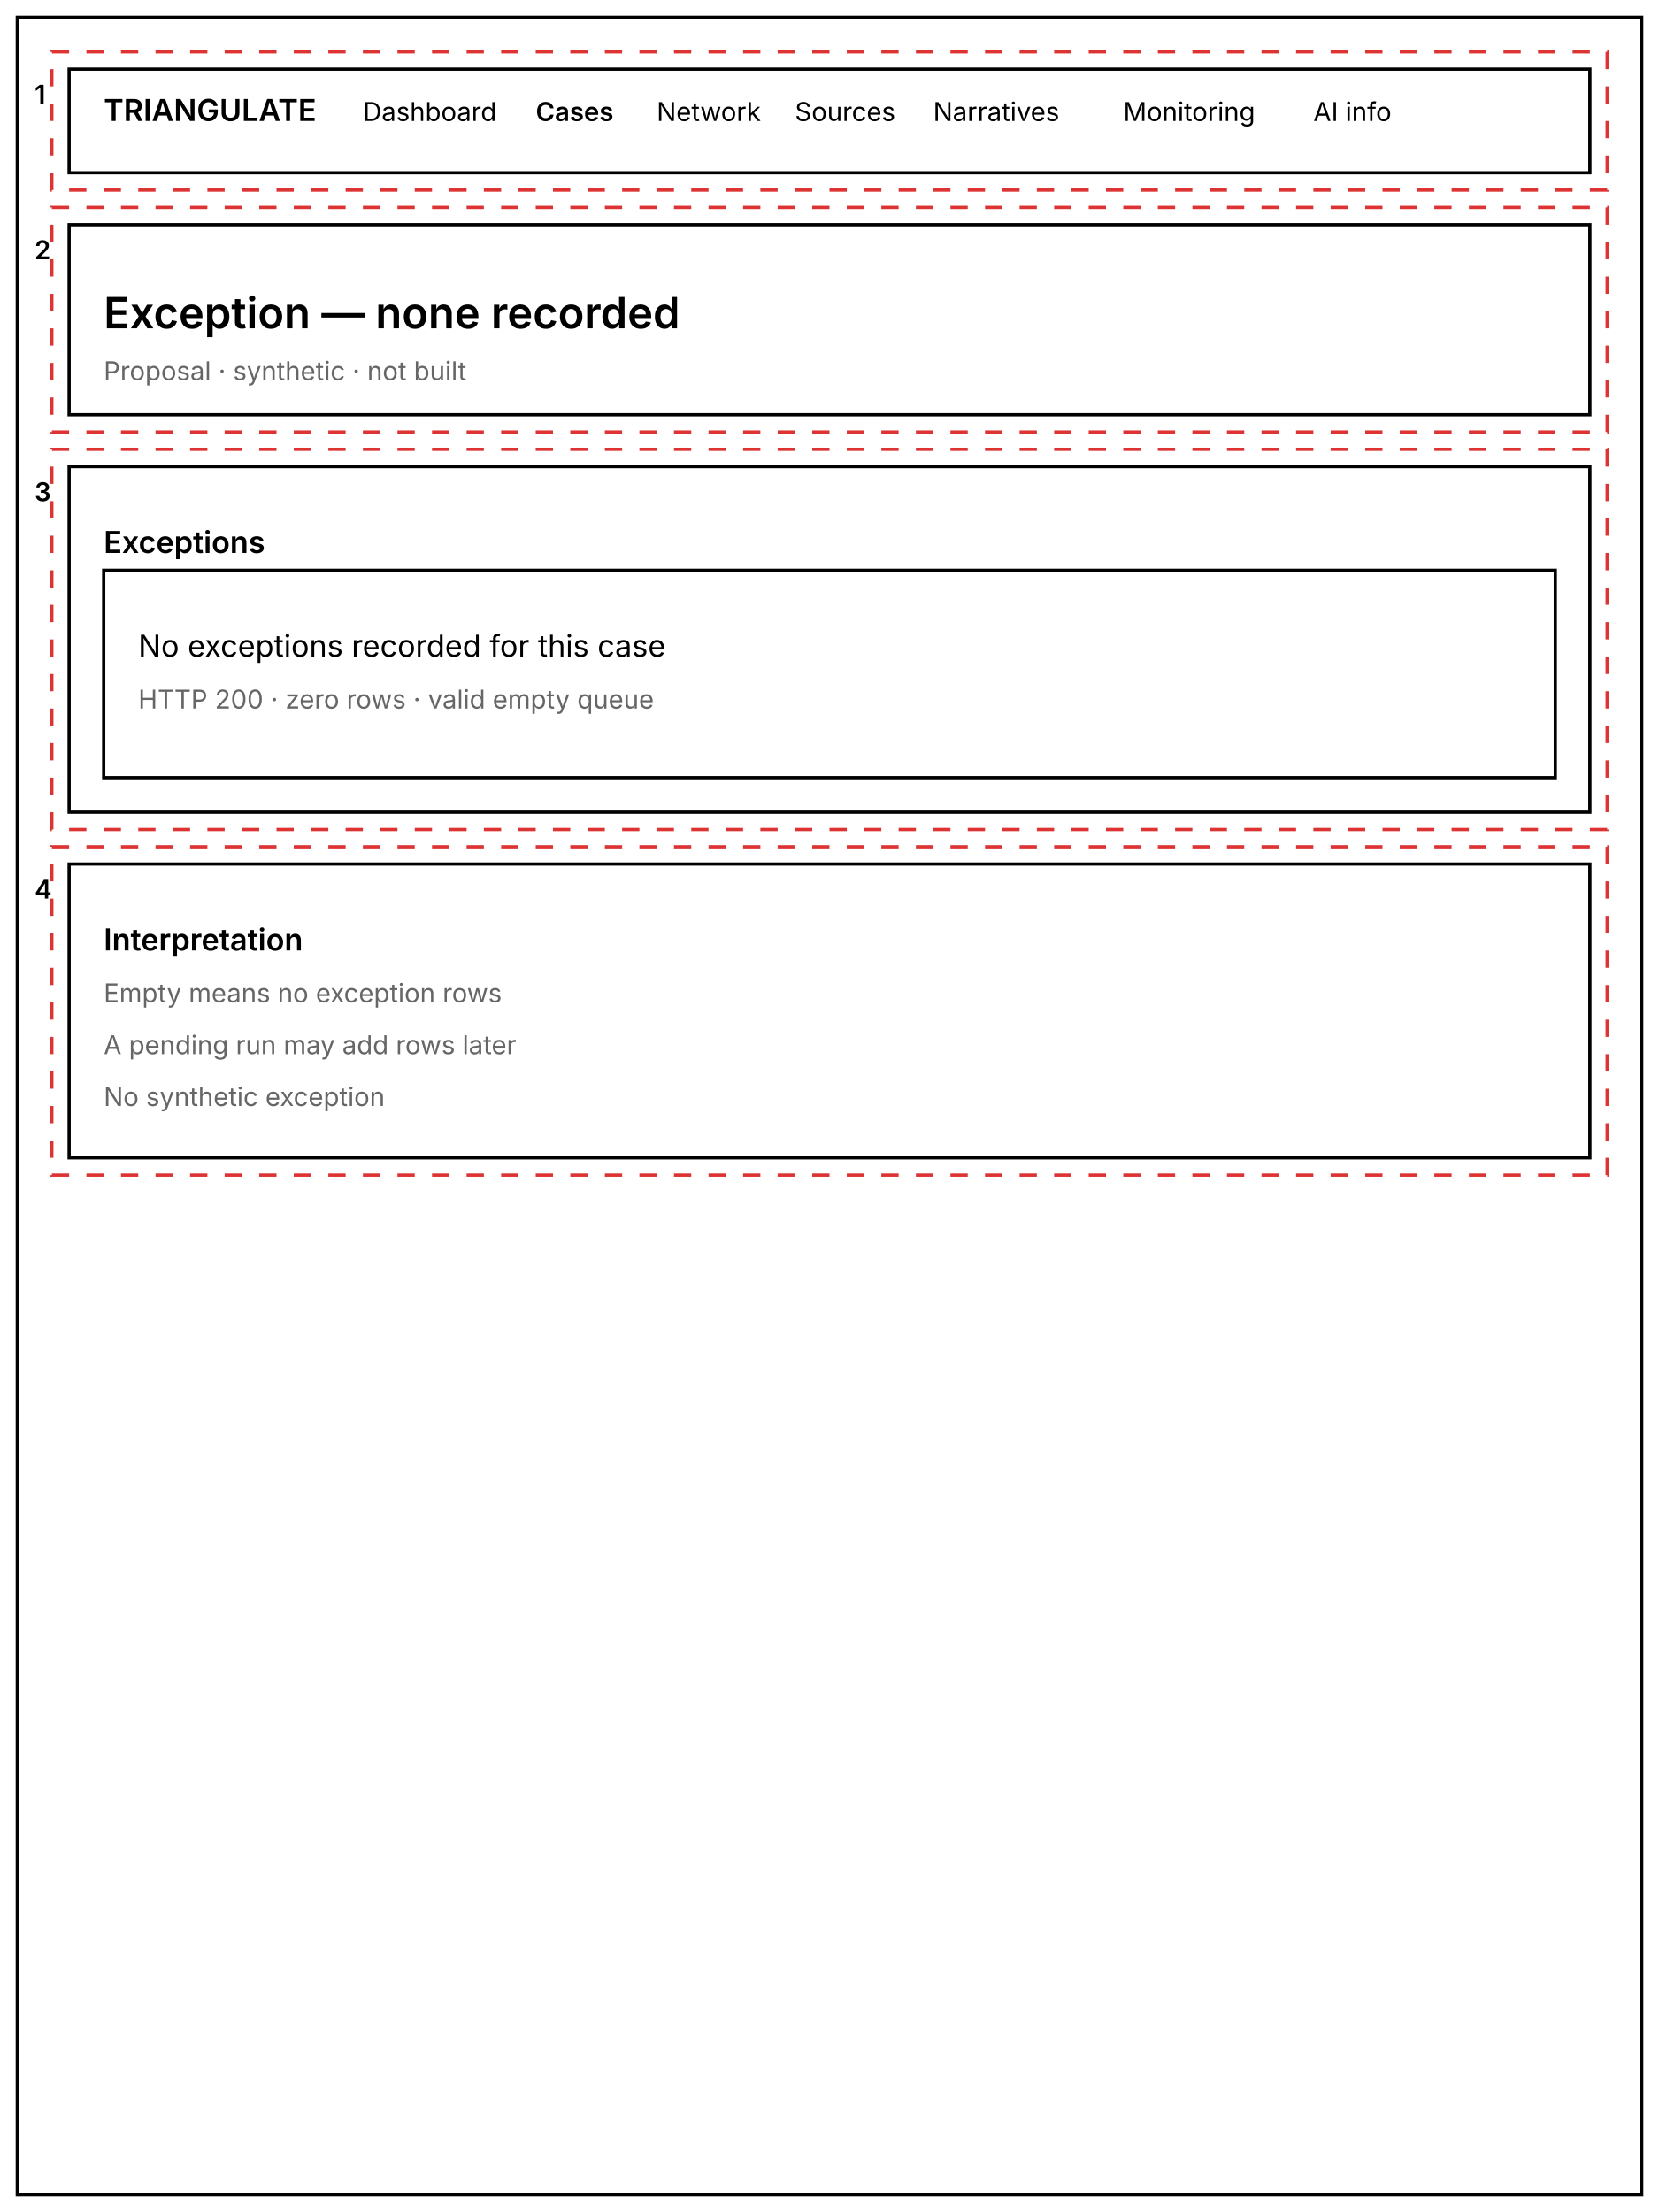
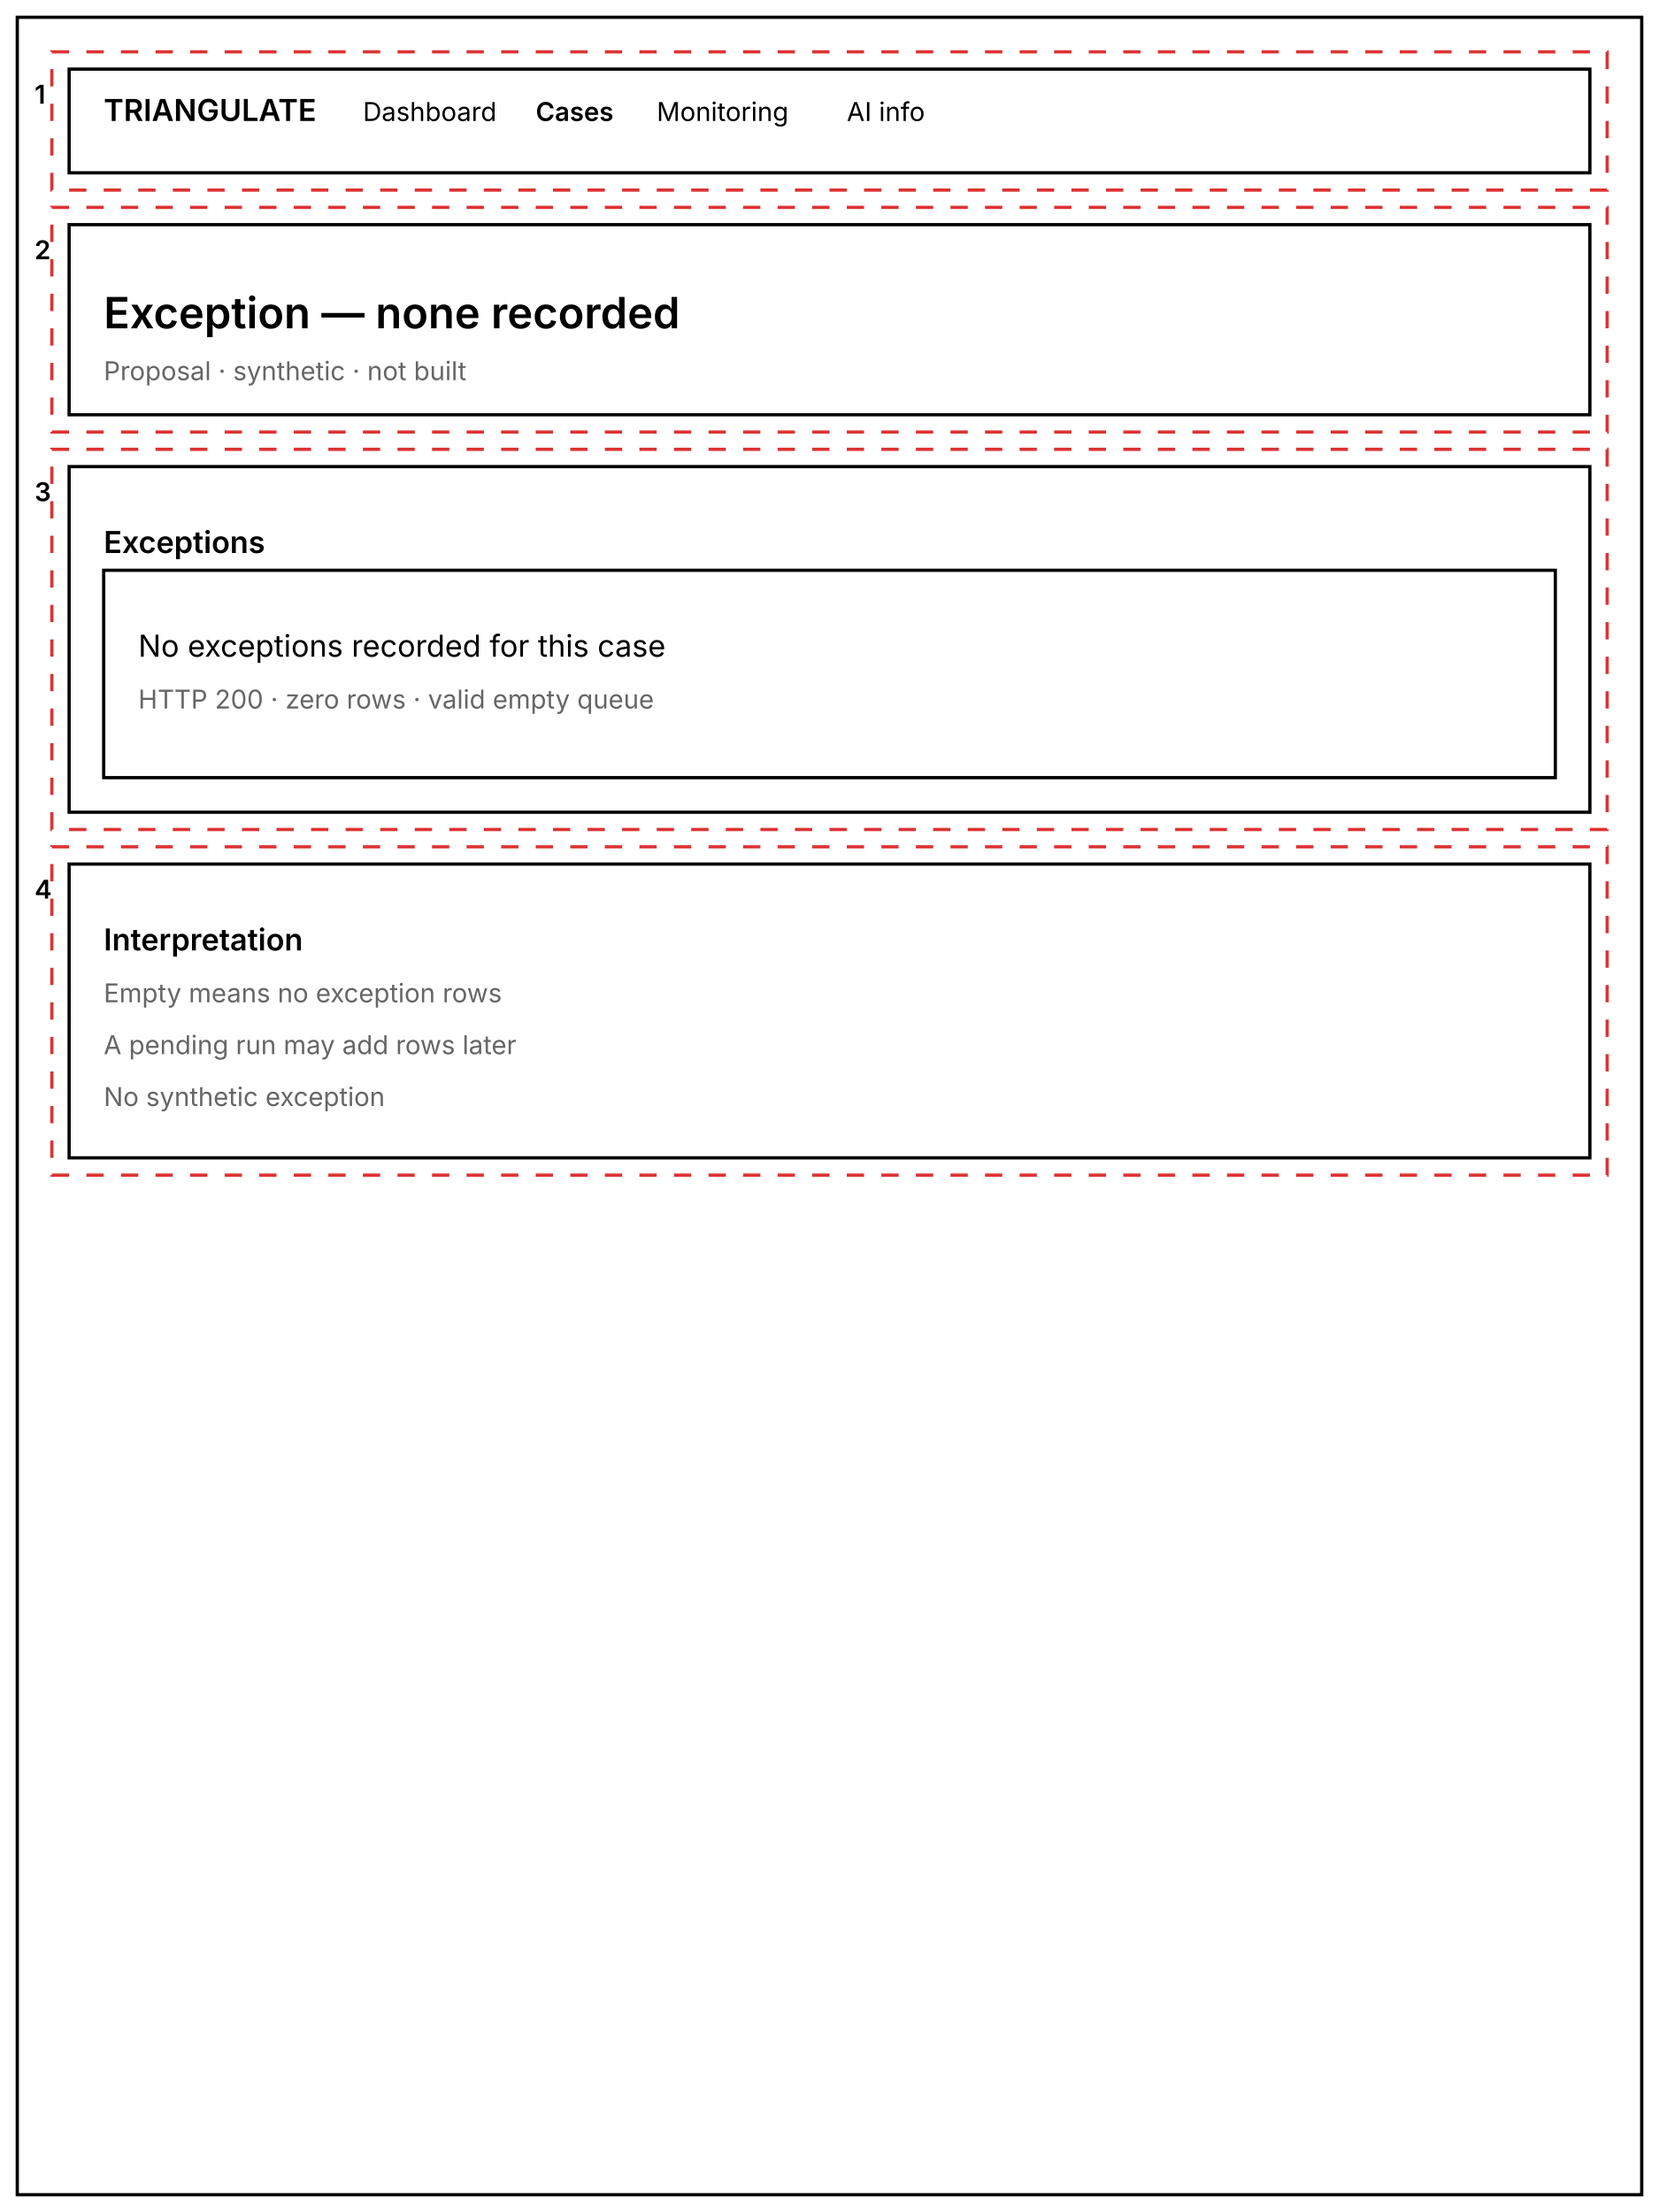
<svg xmlns="http://www.w3.org/2000/svg" width="768" height="1024" viewBox="0 0 768 1024" role="img" aria-labelledby="wf-title wf-desc">
  <g id="ui" font-family="-apple-system, system-ui, sans-serif">
    <rect x="0" y="0" width="768" height="1024" fill="#fff" />
    <rect x="8" y="8" width="752" height="1008" fill="#fff" stroke="#000" stroke-width="1.5" />
    <rect x="32" y="32" width="704" height="48" fill="#fff" stroke="#000" stroke-width="1.5" />
    <text x="48" y="56" font-size="14" fill="#000" font-weight="600">TRIANGULATE</text>
    <text x="168" y="56" font-size="12" fill="#000">Dashboard</text>
    <text x="248" y="56" font-size="12" fill="#000" font-weight="600">Cases</text>
-     <text x="304" y="56" font-size="12" fill="#000">Network</text>
-     <text x="368" y="56" font-size="12" fill="#000">Sources</text>
-     <text x="432" y="56" font-size="12" fill="#000">Narratives</text>
-     <text x="520" y="56" font-size="12" fill="#000">Monitoring</text>
-     <text x="608" y="56" font-size="12" fill="#000">AI info</text>
+     <text x="304" y="56" font-size="12" fill="#000">Monitoring</text>
+     <text x="392" y="56" font-size="12" fill="#000">AI info</text>
    <rect x="32" y="104" width="704" height="88" fill="#fff" stroke="#000" stroke-width="1.5" />
    <text x="48" y="152" font-size="20" fill="#000" font-weight="600">Exception — none recorded</text>
    <text x="48" y="176" font-size="12" fill="#666">Proposal · synthetic · not built</text>
    <g data-pane="p1">
      <rect x="32" y="216" width="704" height="160" fill="#fff" stroke="#000" stroke-width="1.5" />
      <text x="48" y="256" font-size="14" fill="#000" font-weight="600">Exceptions</text>
      <rect x="48" y="264" width="672" height="96" fill="#fff" stroke="#000" stroke-width="1.5" />
      <text x="64" y="304" font-size="14" fill="#000">No exceptions recorded for this case</text>
      <text x="64" y="328" font-size="12" fill="#666">HTTP 200 · zero rows · valid empty queue</text>
    </g>
    <g data-pane="p2">
      <rect x="32" y="400" width="704" height="136" fill="#fff" stroke="#000" stroke-width="1.5" />
      <text x="48" y="440" font-size="14" fill="#000" font-weight="600">Interpretation</text>
      <text x="48" y="464" font-size="12" fill="#666">Empty means no exception rows</text>
      <text x="48" y="488" font-size="12" fill="#666">A pending run may add rows later</text>
      <text x="48" y="512" font-size="12" fill="#666">No synthetic exception</text>
    </g>
  </g>
  <g id="annotations" font-family="-apple-system, system-ui, sans-serif">
    <rect data-region="1" x="24" y="24" width="720" height="64" fill="none" stroke="#d33" stroke-width="1.5" stroke-dasharray="8 8" />
    <rect data-region="2" x="24" y="96" width="720" height="104" fill="none" stroke="#d33" stroke-width="1.5" stroke-dasharray="8 8" />
    <rect data-region="3" x="24" y="208" width="720" height="176" fill="none" stroke="#d33" stroke-width="1.5" stroke-dasharray="8 8" />
    <rect data-region="4" x="24" y="392" width="720" height="152" fill="none" stroke="#d33" stroke-width="1.5" stroke-dasharray="8 8" />
    <text x="16" y="48" font-size="12" font-weight="600" fill="#000">1</text>
    <text x="16" y="120" font-size="12" font-weight="600" fill="#000">2</text>
    <text x="16" y="232" font-size="12" font-weight="600" fill="#000">3</text>
    <text x="16" y="416" font-size="12" font-weight="600" fill="#000">4</text>
  </g>
</svg>
